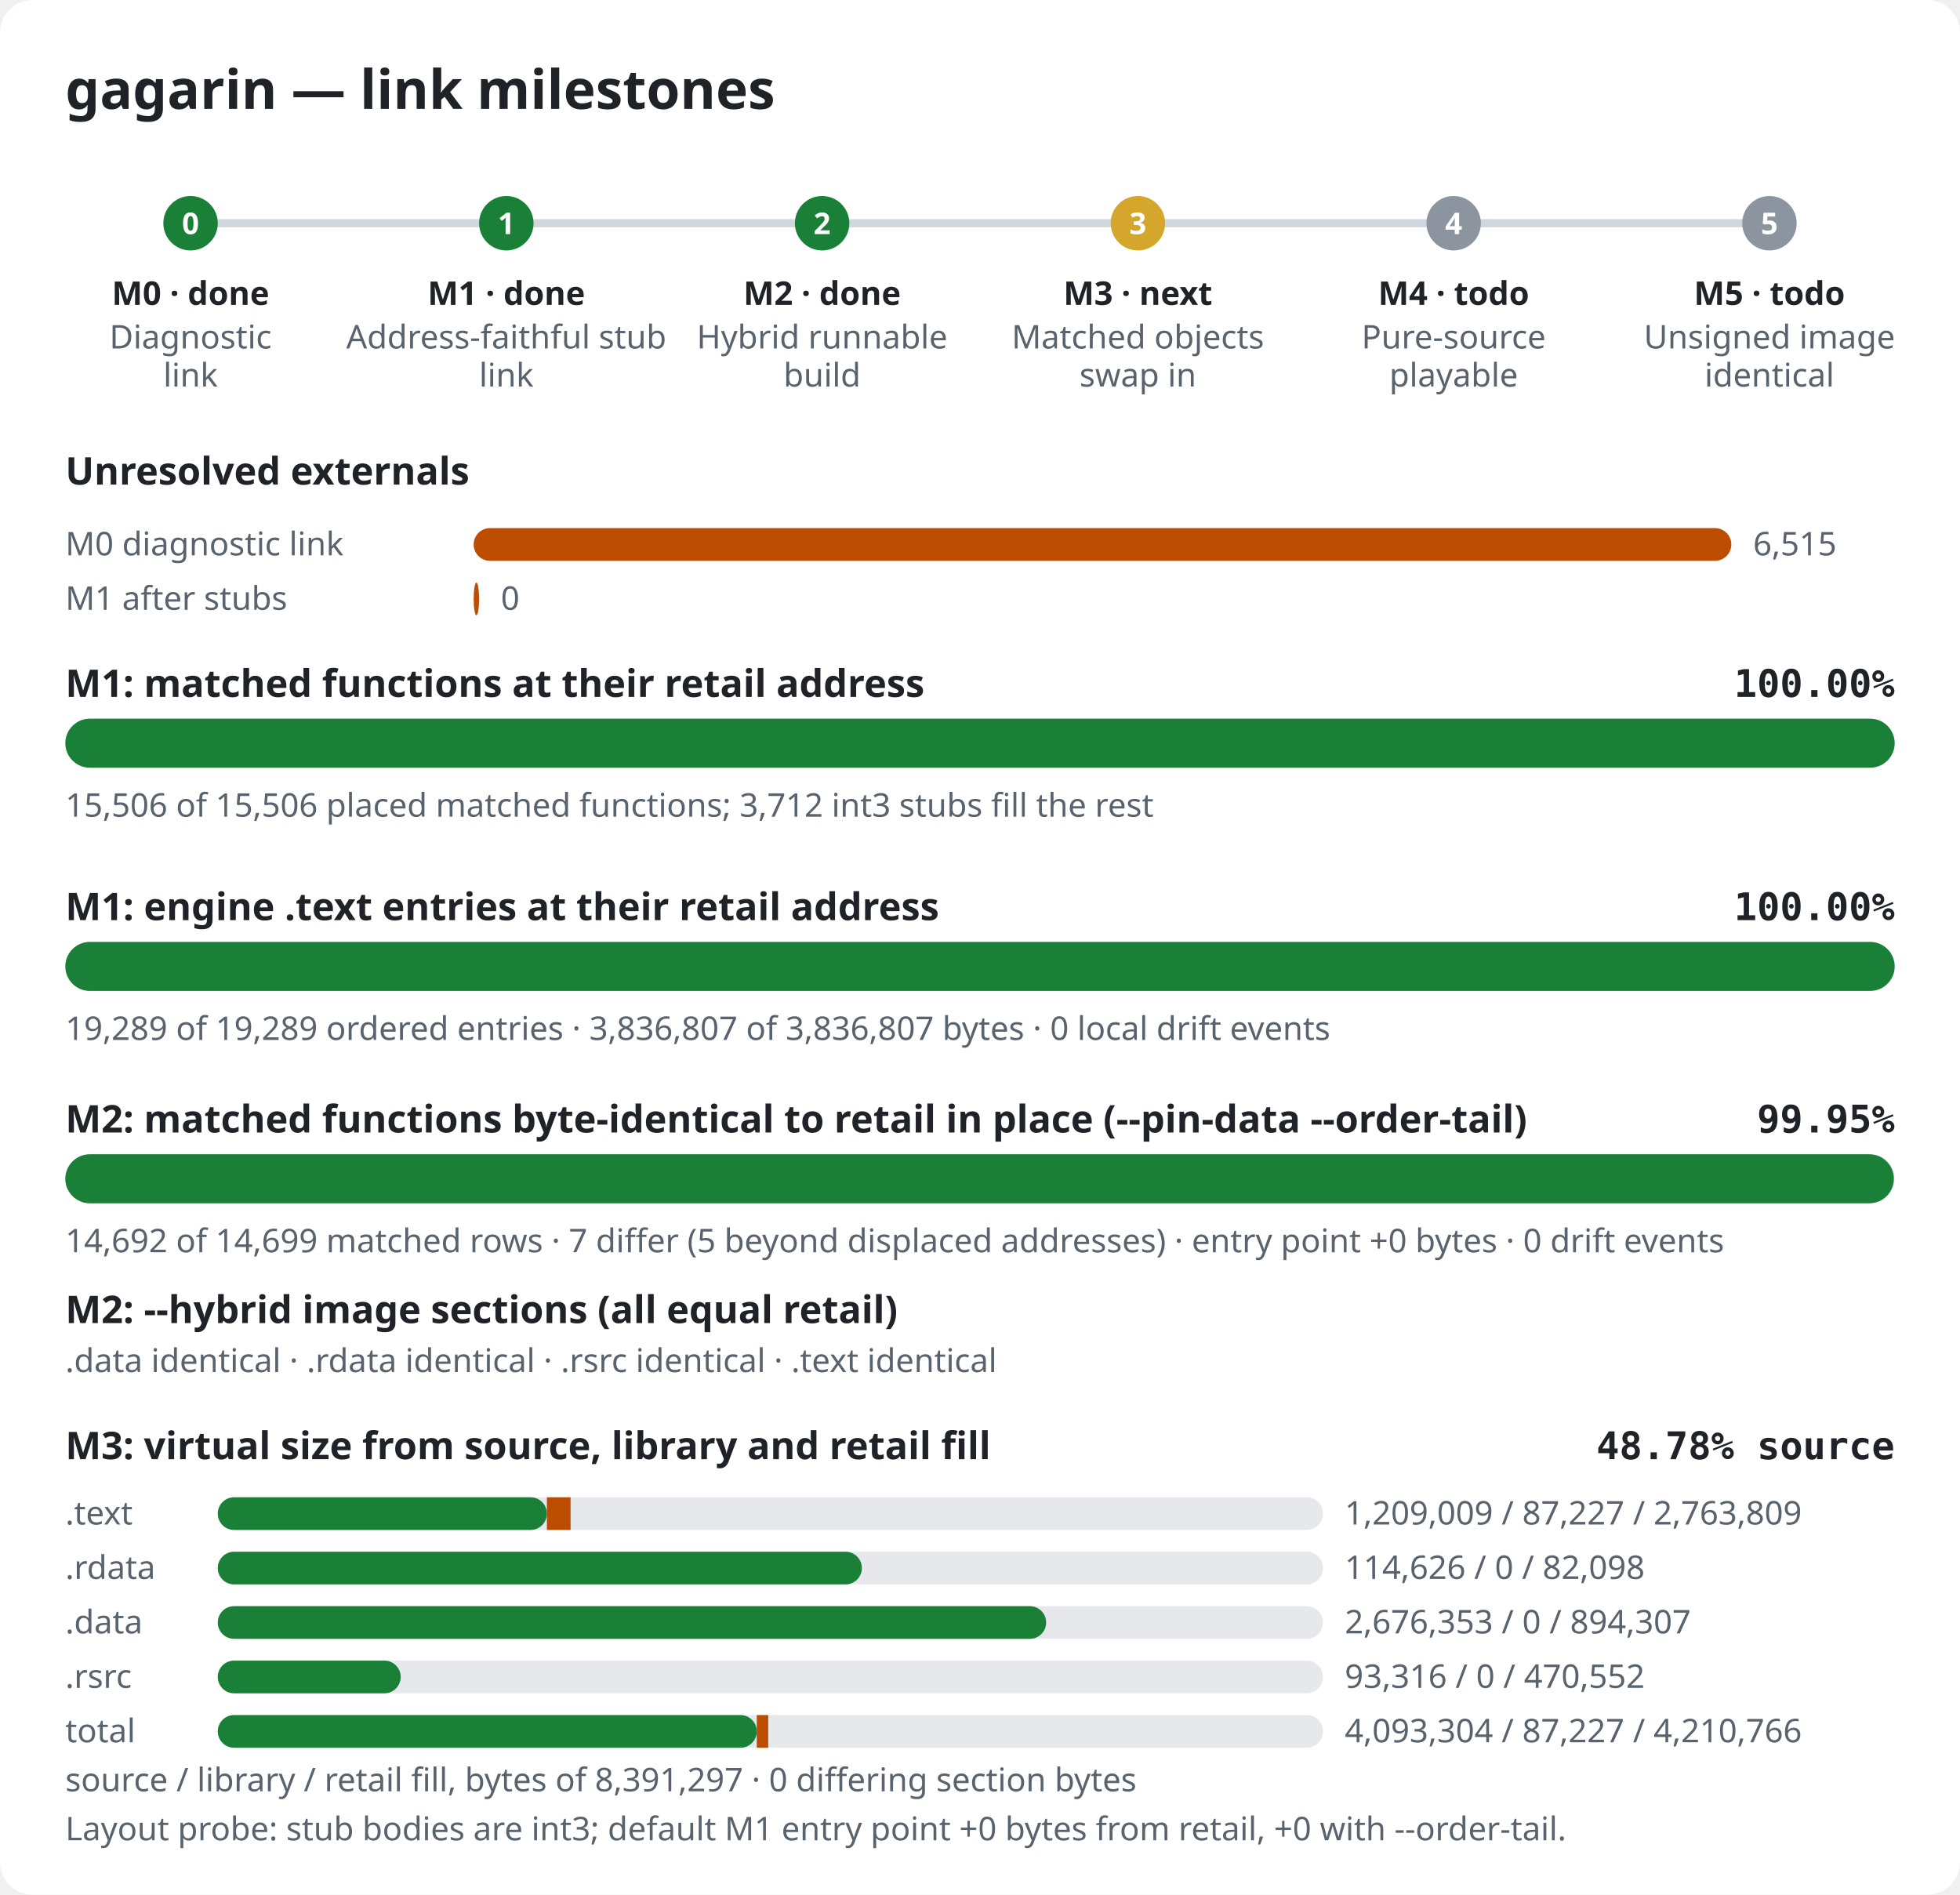
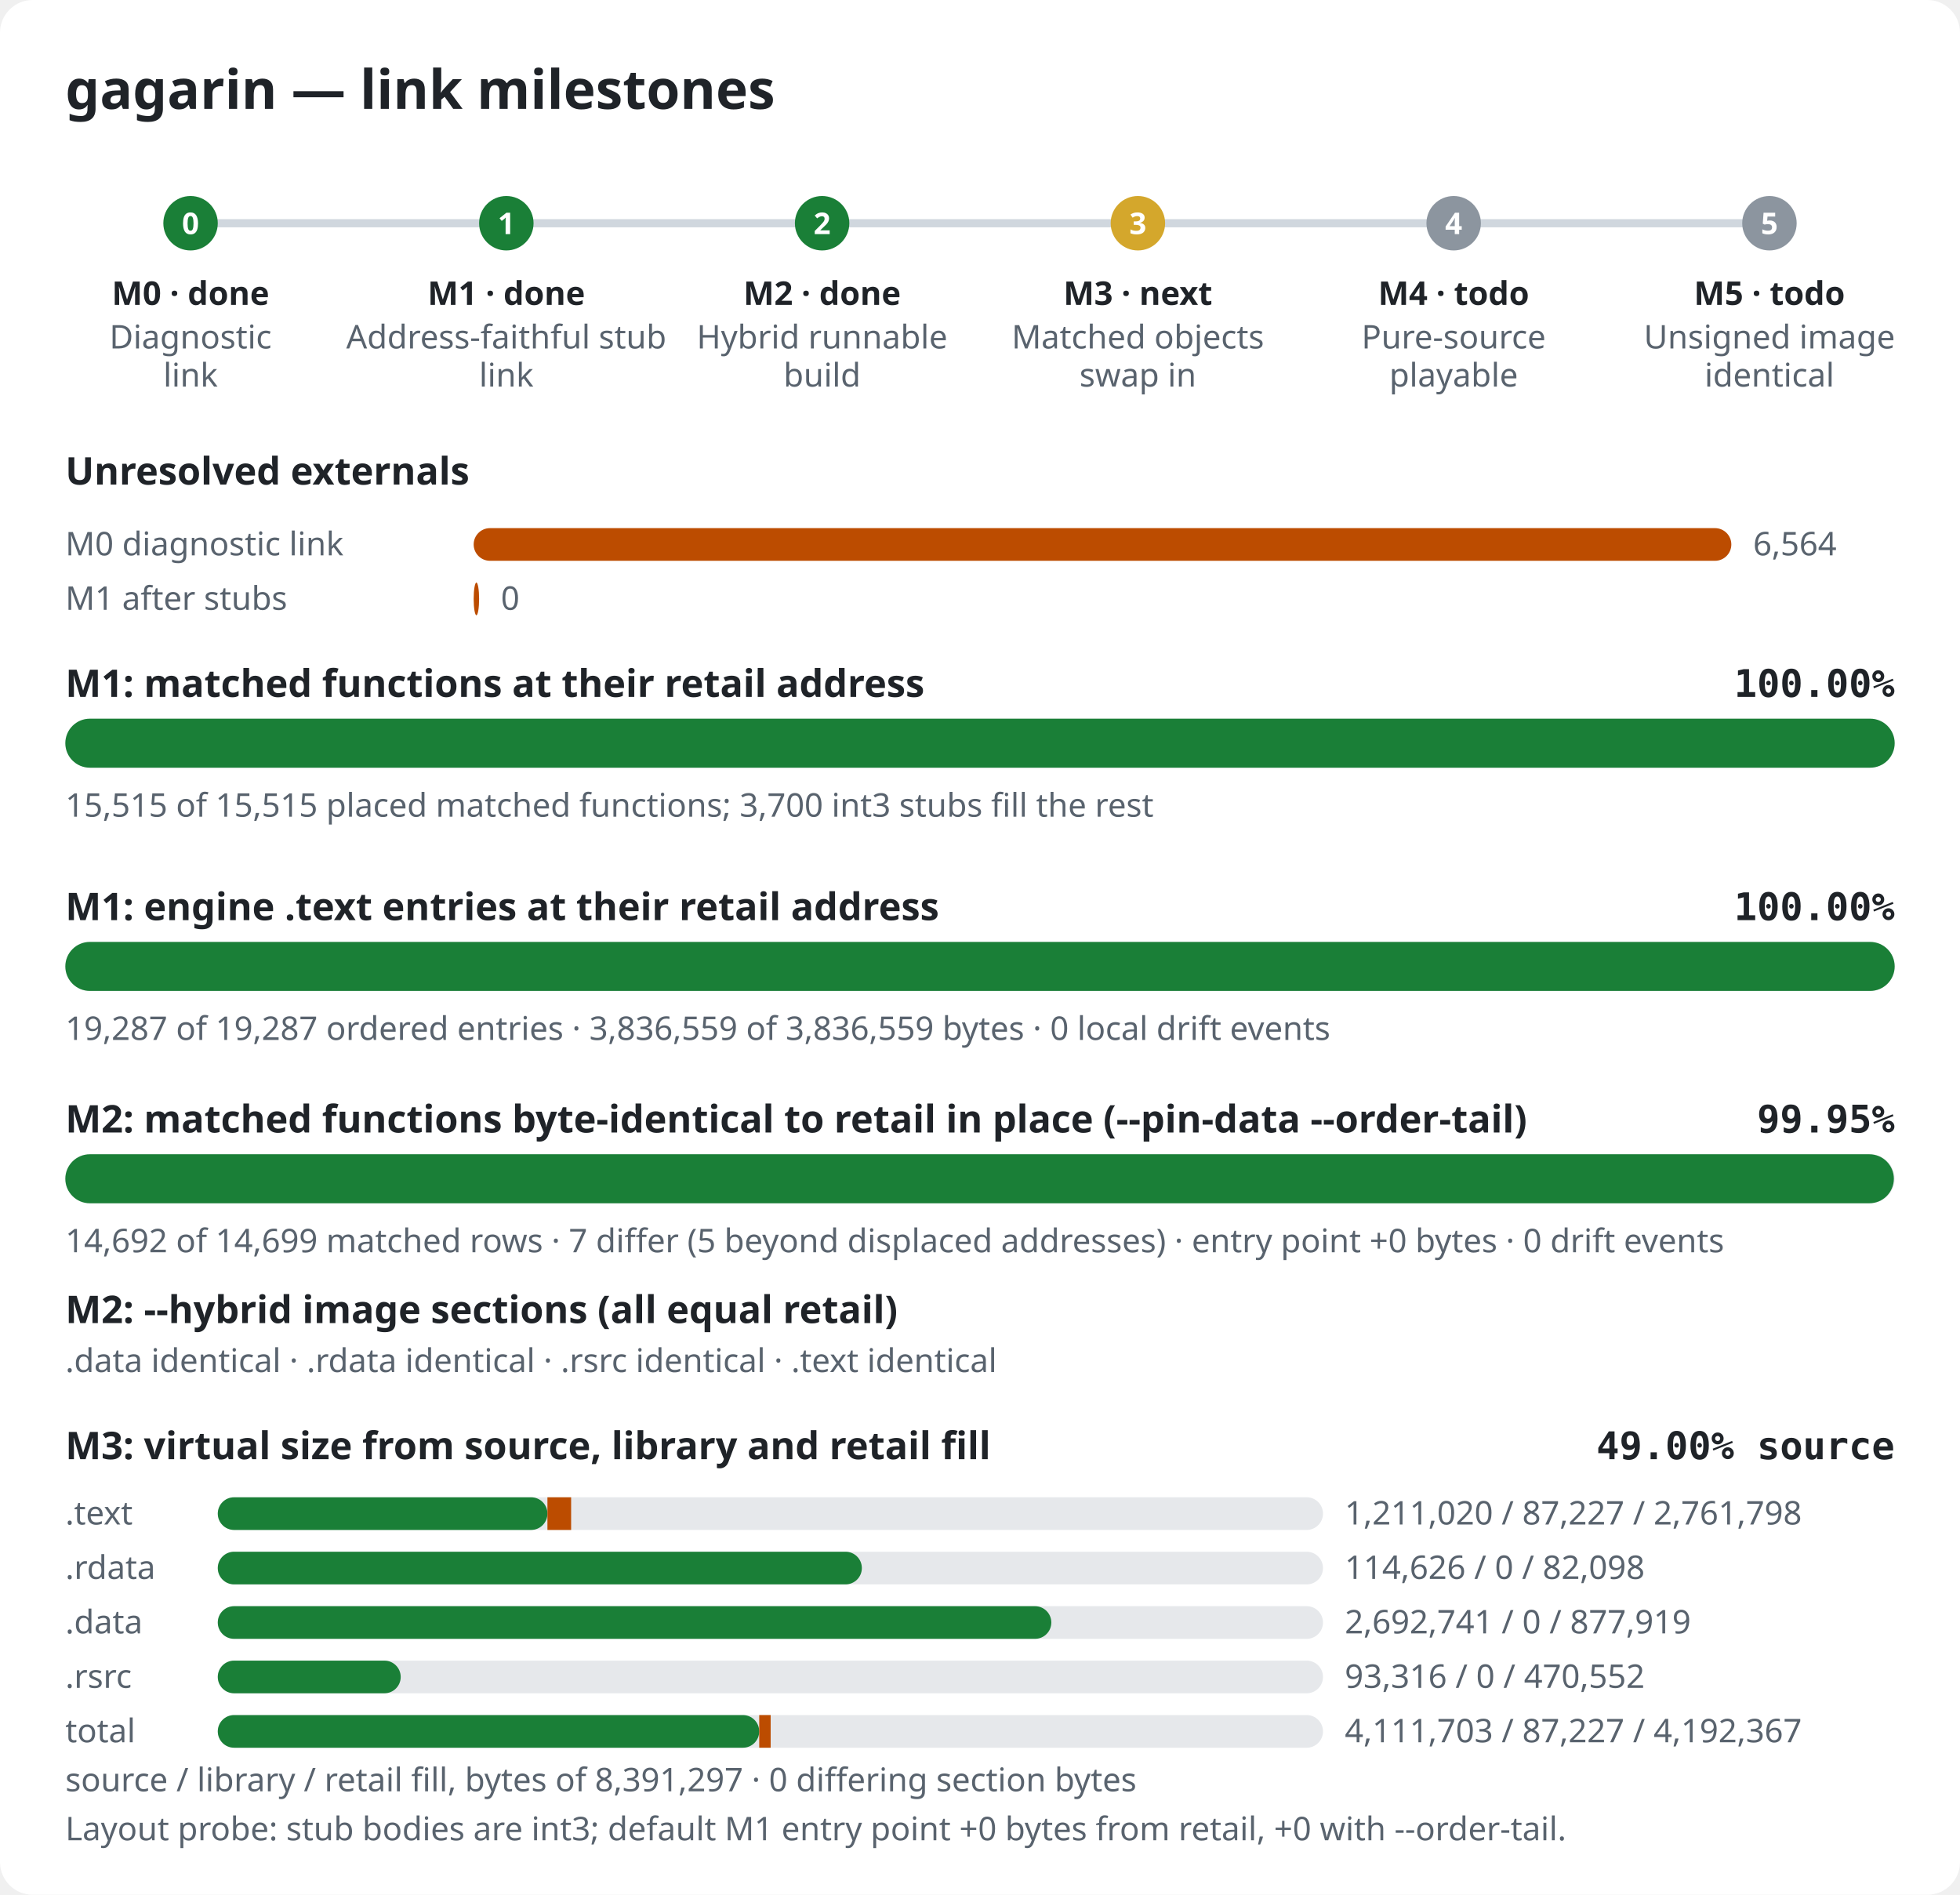
<svg xmlns="http://www.w3.org/2000/svg" width="720" height="696" viewBox="0 0 720 696" role="img" aria-label="gagarin link milestones">
  <style>.bg{fill:#ffffff}.title{font:600 20px sans-serif;fill:#1f2328}.label{font:600 14px sans-serif;fill:#1f2328}.pct{font:600 14px monospace;fill:#1f2328}.note{font:12px sans-serif;fill:#59636e}.mlabel{font:600 12px sans-serif;fill:#1f2328}.mid{font:600 11px sans-serif;fill:#ffffff}.track{fill:#e6e8eb}.rail{stroke:#d0d7de;stroke-width:3}.done,.m-done{fill:#1a7f37}.m-next{fill:#d4a72c}.m-todo{fill:#8c959f}.warn{fill:#bc4c00}@media (prefers-color-scheme: dark){.bg{fill:#0d1117}.title,.label,.pct,.mlabel{fill:#e6edf3}.note{fill:#9198a1}.track{fill:#262c36}.rail{stroke:#3d444d}.done,.m-done{fill:#3fb950}.m-next{fill:#d29922}.m-todo{fill:#656c76}.warn{fill:#db6d28}}</style>
  <rect width="720" height="696" rx="12" class="bg" />
  <text x="24" y="40" class="title">gagarin — link milestones</text>
  <line x1="70" y1="82" x2="650" y2="82" class="rail" />
  <circle cx="70.0" cy="82" r="10" class="m-done" />
  <text x="70.0" y="86" class="mid" text-anchor="middle">0</text>
  <text x="70.0" y="112" class="mlabel" text-anchor="middle">M0 · done</text>
  <text x="70.0" y="128" class="note" text-anchor="middle">Diagnostic</text>
  <text x="70.0" y="142" class="note" text-anchor="middle">link</text>
  <circle cx="186.0" cy="82" r="10" class="m-done" />
  <text x="186.0" y="86" class="mid" text-anchor="middle">1</text>
  <text x="186.0" y="112" class="mlabel" text-anchor="middle">M1 · done</text>
  <text x="186.0" y="128" class="note" text-anchor="middle">Address-faithful stub</text>
  <text x="186.0" y="142" class="note" text-anchor="middle">link</text>
  <circle cx="302.0" cy="82" r="10" class="m-done" />
  <text x="302.0" y="86" class="mid" text-anchor="middle">2</text>
  <text x="302.0" y="112" class="mlabel" text-anchor="middle">M2 · done</text>
  <text x="302.0" y="128" class="note" text-anchor="middle">Hybrid runnable</text>
  <text x="302.0" y="142" class="note" text-anchor="middle">build</text>
  <circle cx="418.0" cy="82" r="10" class="m-next" />
  <text x="418.0" y="86" class="mid" text-anchor="middle">3</text>
  <text x="418.0" y="112" class="mlabel" text-anchor="middle">M3 · next</text>
  <text x="418.0" y="128" class="note" text-anchor="middle">Matched objects</text>
  <text x="418.0" y="142" class="note" text-anchor="middle">swap in</text>
  <circle cx="534.0" cy="82" r="10" class="m-todo" />
  <text x="534.0" y="86" class="mid" text-anchor="middle">4</text>
  <text x="534.0" y="112" class="mlabel" text-anchor="middle">M4 · todo</text>
  <text x="534.0" y="128" class="note" text-anchor="middle">Pure-source</text>
  <text x="534.0" y="142" class="note" text-anchor="middle">playable</text>
  <circle cx="650.0" cy="82" r="10" class="m-todo" />
  <text x="650.0" y="86" class="mid" text-anchor="middle">5</text>
  <text x="650.0" y="112" class="mlabel" text-anchor="middle">M5 · todo</text>
  <text x="650.0" y="128" class="note" text-anchor="middle">Unsigned image</text>
  <text x="650.0" y="142" class="note" text-anchor="middle">identical</text>
  <text x="24" y="178" class="label">Unresolved externals</text>
  <text x="24" y="204" class="note">M0 diagnostic link</text>
  <rect x="174" y="194" width="462.0" height="12" rx="6" class="warn" />
-   <text x="644.0" y="204" class="note">6,515</text>
+   <text x="644.0" y="204" class="note">6,564</text>
  <text x="24" y="224" class="note">M1 after stubs</text>
  <rect x="174" y="214" width="2.0" height="12" rx="6" class="warn" />
  <text x="184.0" y="224" class="note">0</text>
  <text x="24" y="256" class="label">M1: matched functions at their retail address</text>
  <text x="696" y="256" class="pct" text-anchor="end">100.00%</text>
  <rect x="24" y="264" width="672" height="18" rx="9" class="track" />
  <rect x="24" y="264" width="672.0" height="18" rx="9" class="done" />
-   <text x="24" y="300" class="note">15,506 of 15,506 placed matched functions; 3,712 int3 stubs fill the rest</text>
+   <text x="24" y="300" class="note">15,515 of 15,515 placed matched functions; 3,700 int3 stubs fill the rest</text>
  <text x="24" y="338" class="label">M1: engine .text entries at their retail address</text>
  <text x="696" y="338" class="pct" text-anchor="end">100.00%</text>
  <rect x="24" y="346" width="672" height="18" rx="9" class="track" />
  <rect x="24" y="346" width="672.0" height="18" rx="9" class="done" />
-   <text x="24" y="382" class="note">19,289 of 19,289 ordered entries · 3,836,807 of 3,836,807 bytes · 0 local drift events</text>
+   <text x="24" y="382" class="note">19,287 of 19,287 ordered entries · 3,836,559 of 3,836,559 bytes · 0 local drift events</text>
  <text x="24" y="416" class="label">M2: matched functions byte-identical to retail in place (--pin-data --order-tail)</text>
  <text x="696" y="416" class="pct" text-anchor="end">99.95%</text>
  <rect x="24" y="424" width="672" height="18" rx="9" class="track" />
  <rect x="24" y="424" width="671.7" height="18" rx="9" class="done" />
  <text x="24" y="460" class="note">14,692 of 14,699 matched rows · 7 differ (5 beyond displaced addresses) · entry point +0 bytes · 0 drift events</text>
  <text x="24" y="486" class="label">M2: --hybrid image sections (all equal retail)</text>
  <text x="24" y="504" class="note">.data identical · .rdata identical · .rsrc identical · .text identical</text>
  <text x="24" y="536" class="label">M3: virtual size from source, library and retail fill</text>
-   <text x="696" y="536" class="pct" text-anchor="end">48.78% source</text>
+   <text x="696" y="536" class="pct" text-anchor="end">49.00% source</text>
  <text x="24" y="560" class="note">.text</text>
  <rect x="80" y="550" width="406" height="12" rx="6" class="track" />
-   <rect x="80" y="550" width="120.9" height="12" rx="6" class="done" />
-   <rect x="200.9" y="550" width="8.7" height="12" class="warn" />
-   <text x="494" y="560" class="note">1,209,009 / 87,227 / 2,763,809</text>
+   <rect x="80" y="550" width="121.1" height="12" rx="6" class="done" />
+   <rect x="201.1" y="550" width="8.7" height="12" class="warn" />
+   <text x="494" y="560" class="note">1,211,020 / 87,227 / 2,761,798</text>
  <text x="24" y="580" class="note">.rdata</text>
  <rect x="80" y="570" width="406" height="12" rx="6" class="track" />
  <rect x="80" y="570" width="236.6" height="12" rx="6" class="done" />
  <rect x="316.6" y="570" width="0.0" height="12" class="warn" />
  <text x="494" y="580" class="note">114,626 / 0 / 82,098</text>
  <text x="24" y="600" class="note">.data</text>
  <rect x="80" y="590" width="406" height="12" rx="6" class="track" />
-   <rect x="80" y="590" width="304.3" height="12" rx="6" class="done" />
-   <rect x="384.3" y="590" width="0.0" height="12" class="warn" />
-   <text x="494" y="600" class="note">2,676,353 / 0 / 894,307</text>
+   <rect x="80" y="590" width="306.2" height="12" rx="6" class="done" />
+   <rect x="386.2" y="590" width="0.0" height="12" class="warn" />
+   <text x="494" y="600" class="note">2,692,741 / 0 / 877,919</text>
  <text x="24" y="620" class="note">.rsrc</text>
  <rect x="80" y="610" width="406" height="12" rx="6" class="track" />
  <rect x="80" y="610" width="67.2" height="12" rx="6" class="done" />
  <rect x="147.2" y="610" width="0.0" height="12" class="warn" />
  <text x="494" y="620" class="note">93,316 / 0 / 470,552</text>
  <text x="24" y="640" class="note">total</text>
  <rect x="80" y="630" width="406" height="12" rx="6" class="track" />
-   <rect x="80" y="630" width="198.0" height="12" rx="6" class="done" />
-   <rect x="278.0" y="630" width="4.2" height="12" class="warn" />
-   <text x="494" y="640" class="note">4,093,304 / 87,227 / 4,210,766</text>
+   <rect x="80" y="630" width="198.9" height="12" rx="6" class="done" />
+   <rect x="278.9" y="630" width="4.2" height="12" class="warn" />
+   <text x="494" y="640" class="note">4,111,703 / 87,227 / 4,192,367</text>
  <text x="24" y="658" class="note">source / library / retail fill, bytes of 8,391,297 · 0 differing section bytes</text>
  <text x="24" y="676" class="note">Layout probe: stub bodies are int3; default M1 entry point +0 bytes from retail, +0 with --order-tail.</text>
</svg>
